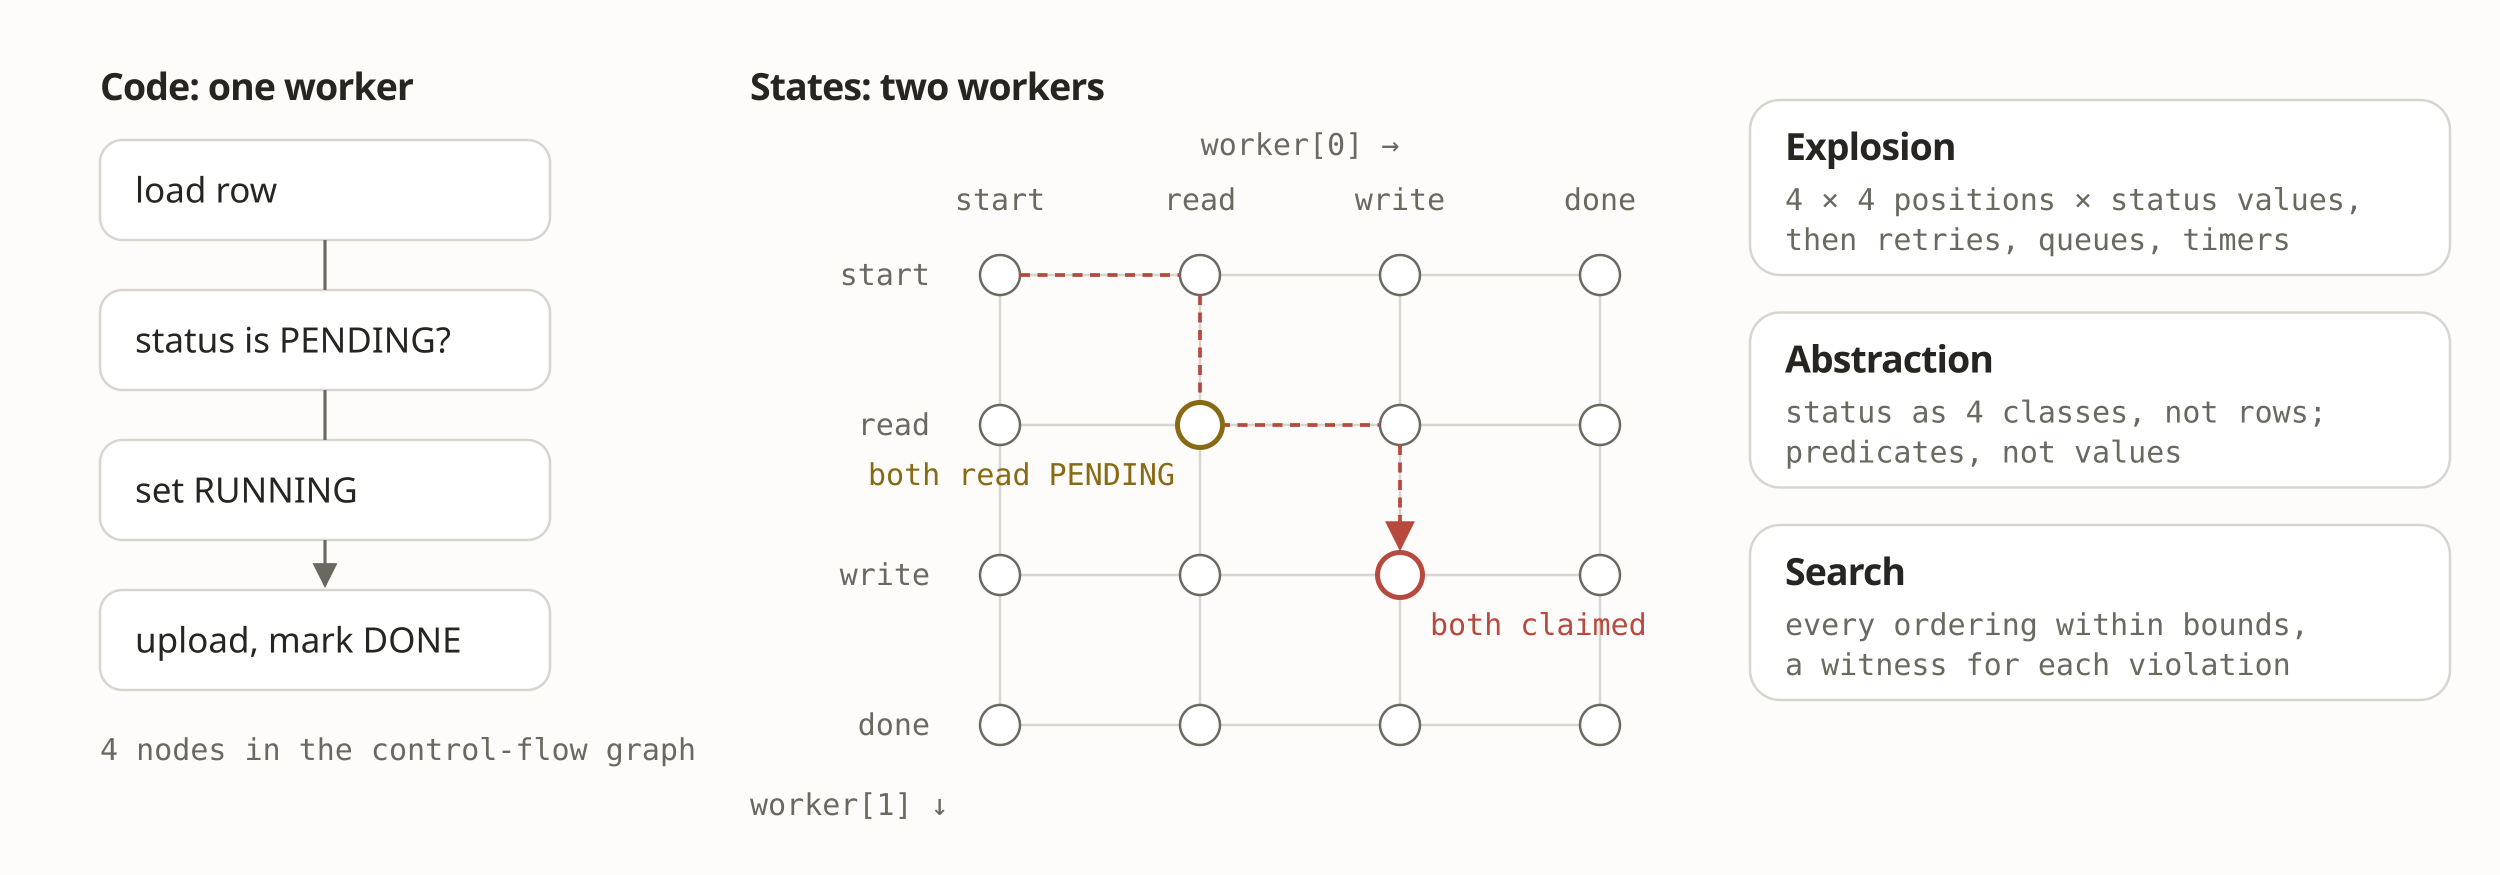
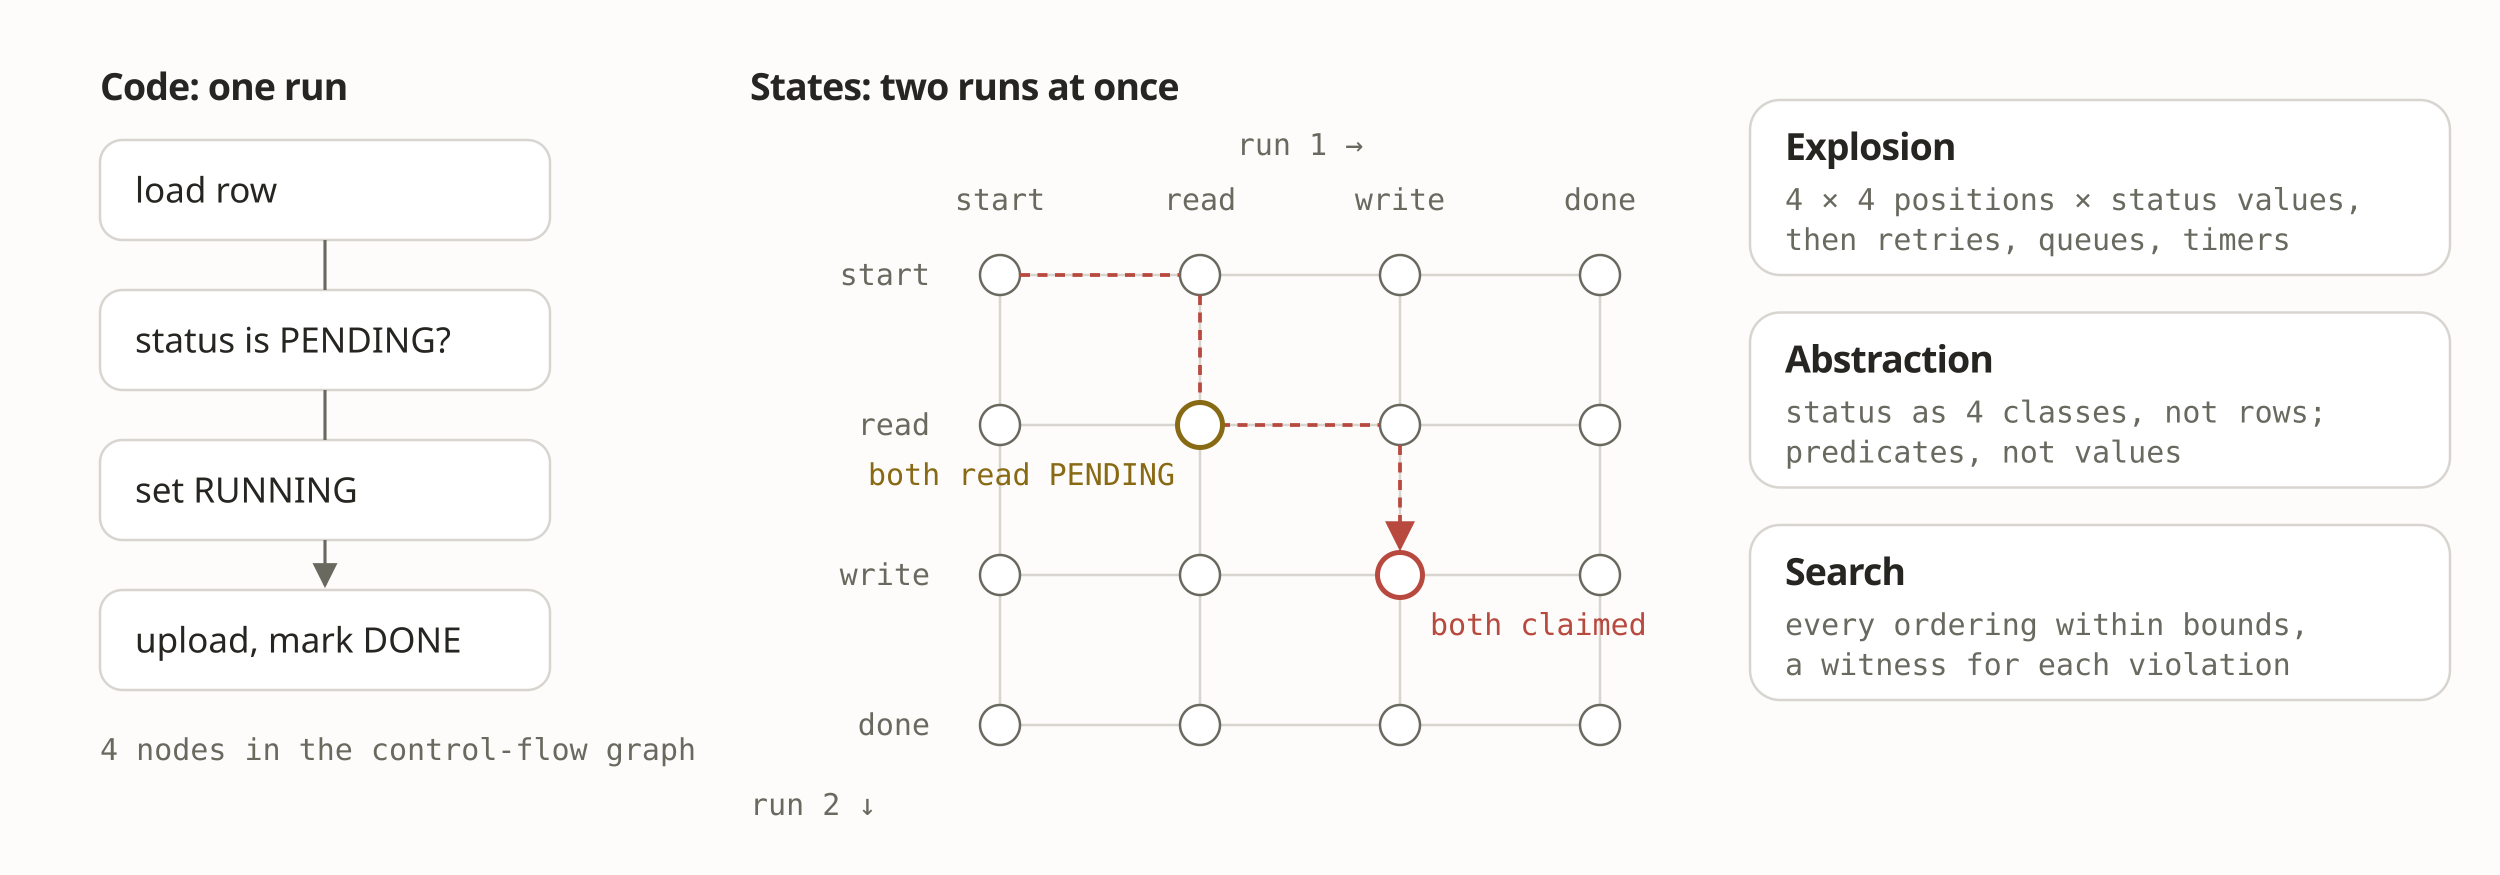
<svg xmlns="http://www.w3.org/2000/svg" viewBox="0 0 1000 350" width="1000" height="350" role="img" aria-labelledby="t d">
  <style>
    .h { font-family: 'Fixel Display', system-ui, sans-serif; font-weight: 600; font-size: 15px; letter-spacing: -0.025em; fill: #262521; }
    .p { font-family: 'Fixel Text', system-ui, sans-serif; font-size: 14px; fill: #262521; }
    .m { font-family: 'Cascadia Mono', 'SF Mono', ui-monospace, monospace; font-weight: 500; font-size: 12px; fill: #696960; }
    .box { fill: #ffffff; stroke: #d8d5d0; stroke-width: 1; }
    .grid { stroke: #d8d5d0; stroke-width: 1; }
    .node { fill: #ffffff; stroke: #696960; stroke-width: 1; }
    .flow { fill: none; stroke: #696960; stroke-width: 1.25; }
  </style>
  <defs>
    <marker id="a" viewBox="0 0 8 8" refX="7" refY="4" markerWidth="8" markerHeight="8" orient="auto">
      <path d="M0,0 L8,4 L0,8 z" fill="#696960" />
    </marker>
    <marker id="v" viewBox="0 0 8 8" refX="7" refY="4" markerWidth="8" markerHeight="8" orient="auto">
      <path d="M0,0 L8,4 L0,8 z" fill="#b7493f" />
    </marker>
  </defs>
  <rect width="1000" height="350" fill="#fdfcfa" />
-   <text class="h" x="40" y="40">Code: one worker</text>
+   <text class="h" x="40" y="40">Code: one run</text>
  <rect class="box" x="40" y="56" width="180" height="40" rx="9" />
  <text class="p" x="54" y="81">load row</text>
  <rect class="box" x="40" y="116" width="180" height="40" rx="9" />
  <text class="p" x="54" y="141">status is PENDING?</text>
  <rect class="box" x="40" y="176" width="180" height="40" rx="9" />
  <text class="p" x="54" y="201">set RUNNING</text>
  <rect class="box" x="40" y="236" width="180" height="40" rx="9" />
  <text class="p" x="54" y="261">upload, mark DONE</text>
  <path class="flow" d="M130,96 V116 M130,156 V176" />
  <path class="flow" d="M130,216 V234" marker-end="url(#a)" />
  <text class="m" x="40" y="304">4 nodes in the control-flow graph</text>
-   <text class="h" x="300" y="40">States: two workers</text>
-   <text class="m" x="520" y="62" text-anchor="middle">worker[0] →</text>
+   <text class="h" x="300" y="40">States: two runs at once</text>
+   <text class="m" x="520" y="62" text-anchor="middle">run 1 →</text>
  <text class="m" x="400" y="84" text-anchor="middle">start</text>
  <text class="m" x="480" y="84" text-anchor="middle">read</text>
  <text class="m" x="560" y="84" text-anchor="middle">write</text>
  <text class="m" x="640" y="84" text-anchor="middle">done</text>
  <text class="m" x="372" y="114" text-anchor="end">start</text>
  <text class="m" x="372" y="174" text-anchor="end">read</text>
  <text class="m" x="372" y="234" text-anchor="end">write</text>
  <text class="m" x="372" y="294" text-anchor="end">done</text>
-   <text class="m" x="300" y="326">worker[1] ↓</text>
+   <text class="m" x="300" y="326">run 2 ↓</text>
  <path class="grid" d="M400,110 H640 M400,170 H640 M400,230 H640 M400,290 H640 M400,110 V290 M480,110 V290 M560,110 V290 M640,110 V290" />
  <circle class="node" cx="400" cy="110" r="8" />
  <circle class="node" cx="480" cy="110" r="8" />
  <circle class="node" cx="560" cy="110" r="8" />
  <circle class="node" cx="640" cy="110" r="8" />
  <circle class="node" cx="400" cy="170" r="8" />
  <circle class="node" cx="560" cy="170" r="8" />
  <circle class="node" cx="640" cy="170" r="8" />
  <circle class="node" cx="400" cy="230" r="8" />
  <circle class="node" cx="480" cy="230" r="8" />
  <circle class="node" cx="640" cy="230" r="8" />
  <circle class="node" cx="400" cy="290" r="8" />
  <circle class="node" cx="480" cy="290" r="8" />
  <circle class="node" cx="560" cy="290" r="8" />
  <circle class="node" cx="640" cy="290" r="8" />
  <path d="M408,110 H472 M480,118 V162 M488,170 H552 M560,178 V218" fill="none" stroke="#b7493f" stroke-width="1.5" stroke-dasharray="4 3" />
  <path d="M560,212 V219" fill="none" stroke="#b7493f" stroke-width="1.5" marker-end="url(#v)" />
  <circle cx="480" cy="170" r="9" fill="#ffffff" stroke="#886914" stroke-width="2" />
  <text class="m" x="470" y="194" text-anchor="end" style="fill:#886914">both read PENDING</text>
  <circle cx="560" cy="230" r="9" fill="#ffffff" stroke="#b7493f" stroke-width="2" />
  <text class="m" x="572" y="254" style="fill:#b7493f">both claimed</text>
  <rect class="box" x="700" y="40" width="280" height="70" rx="12" />
  <text class="h" x="714" y="64">Explosion</text>
  <text class="m" x="714" y="84">4 × 4 positions × status values,</text>
  <text class="m" x="714" y="100">then retries, queues, timers</text>
  <rect class="box" x="700" y="125" width="280" height="70" rx="12" />
  <text class="h" x="714" y="149">Abstraction</text>
  <text class="m" x="714" y="169">status as 4 classes, not rows;</text>
  <text class="m" x="714" y="185">predicates, not values</text>
  <rect class="box" x="700" y="210" width="280" height="70" rx="12" />
  <text class="h" x="714" y="234">Search</text>
  <text class="m" x="714" y="254">every ordering within bounds,</text>
  <text class="m" x="714" y="270">a witness for each violation</text>
</svg>
